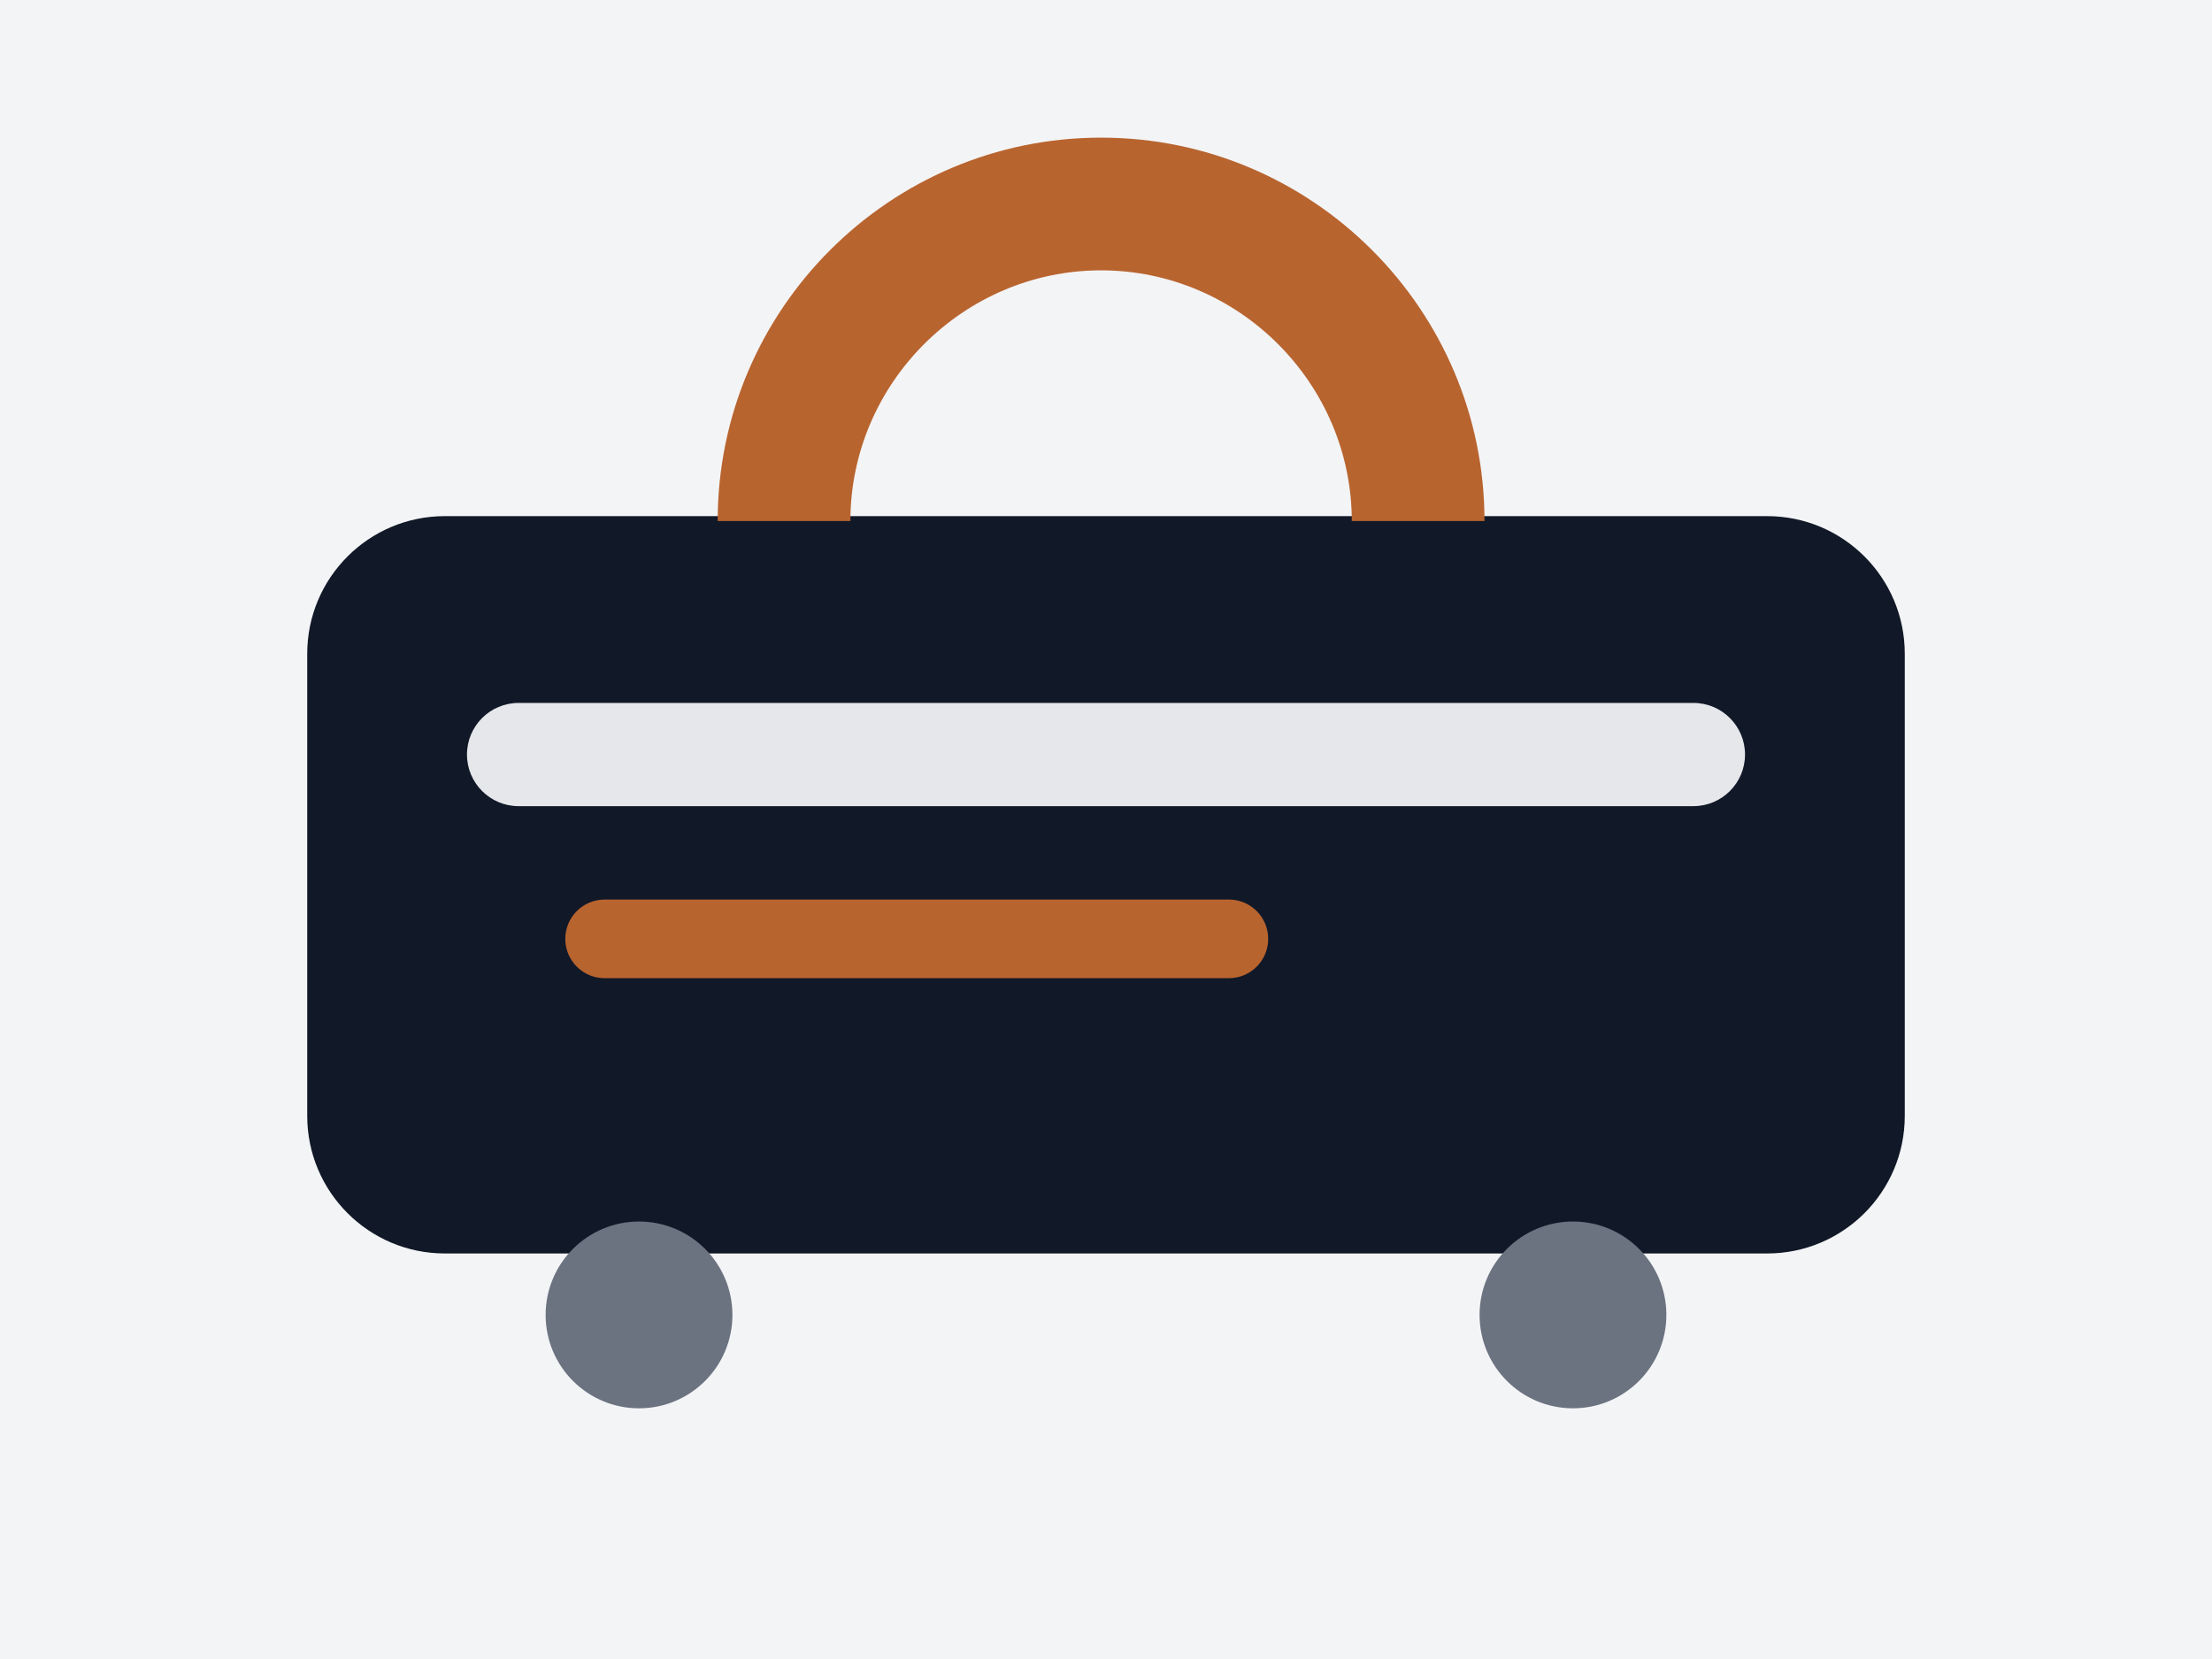
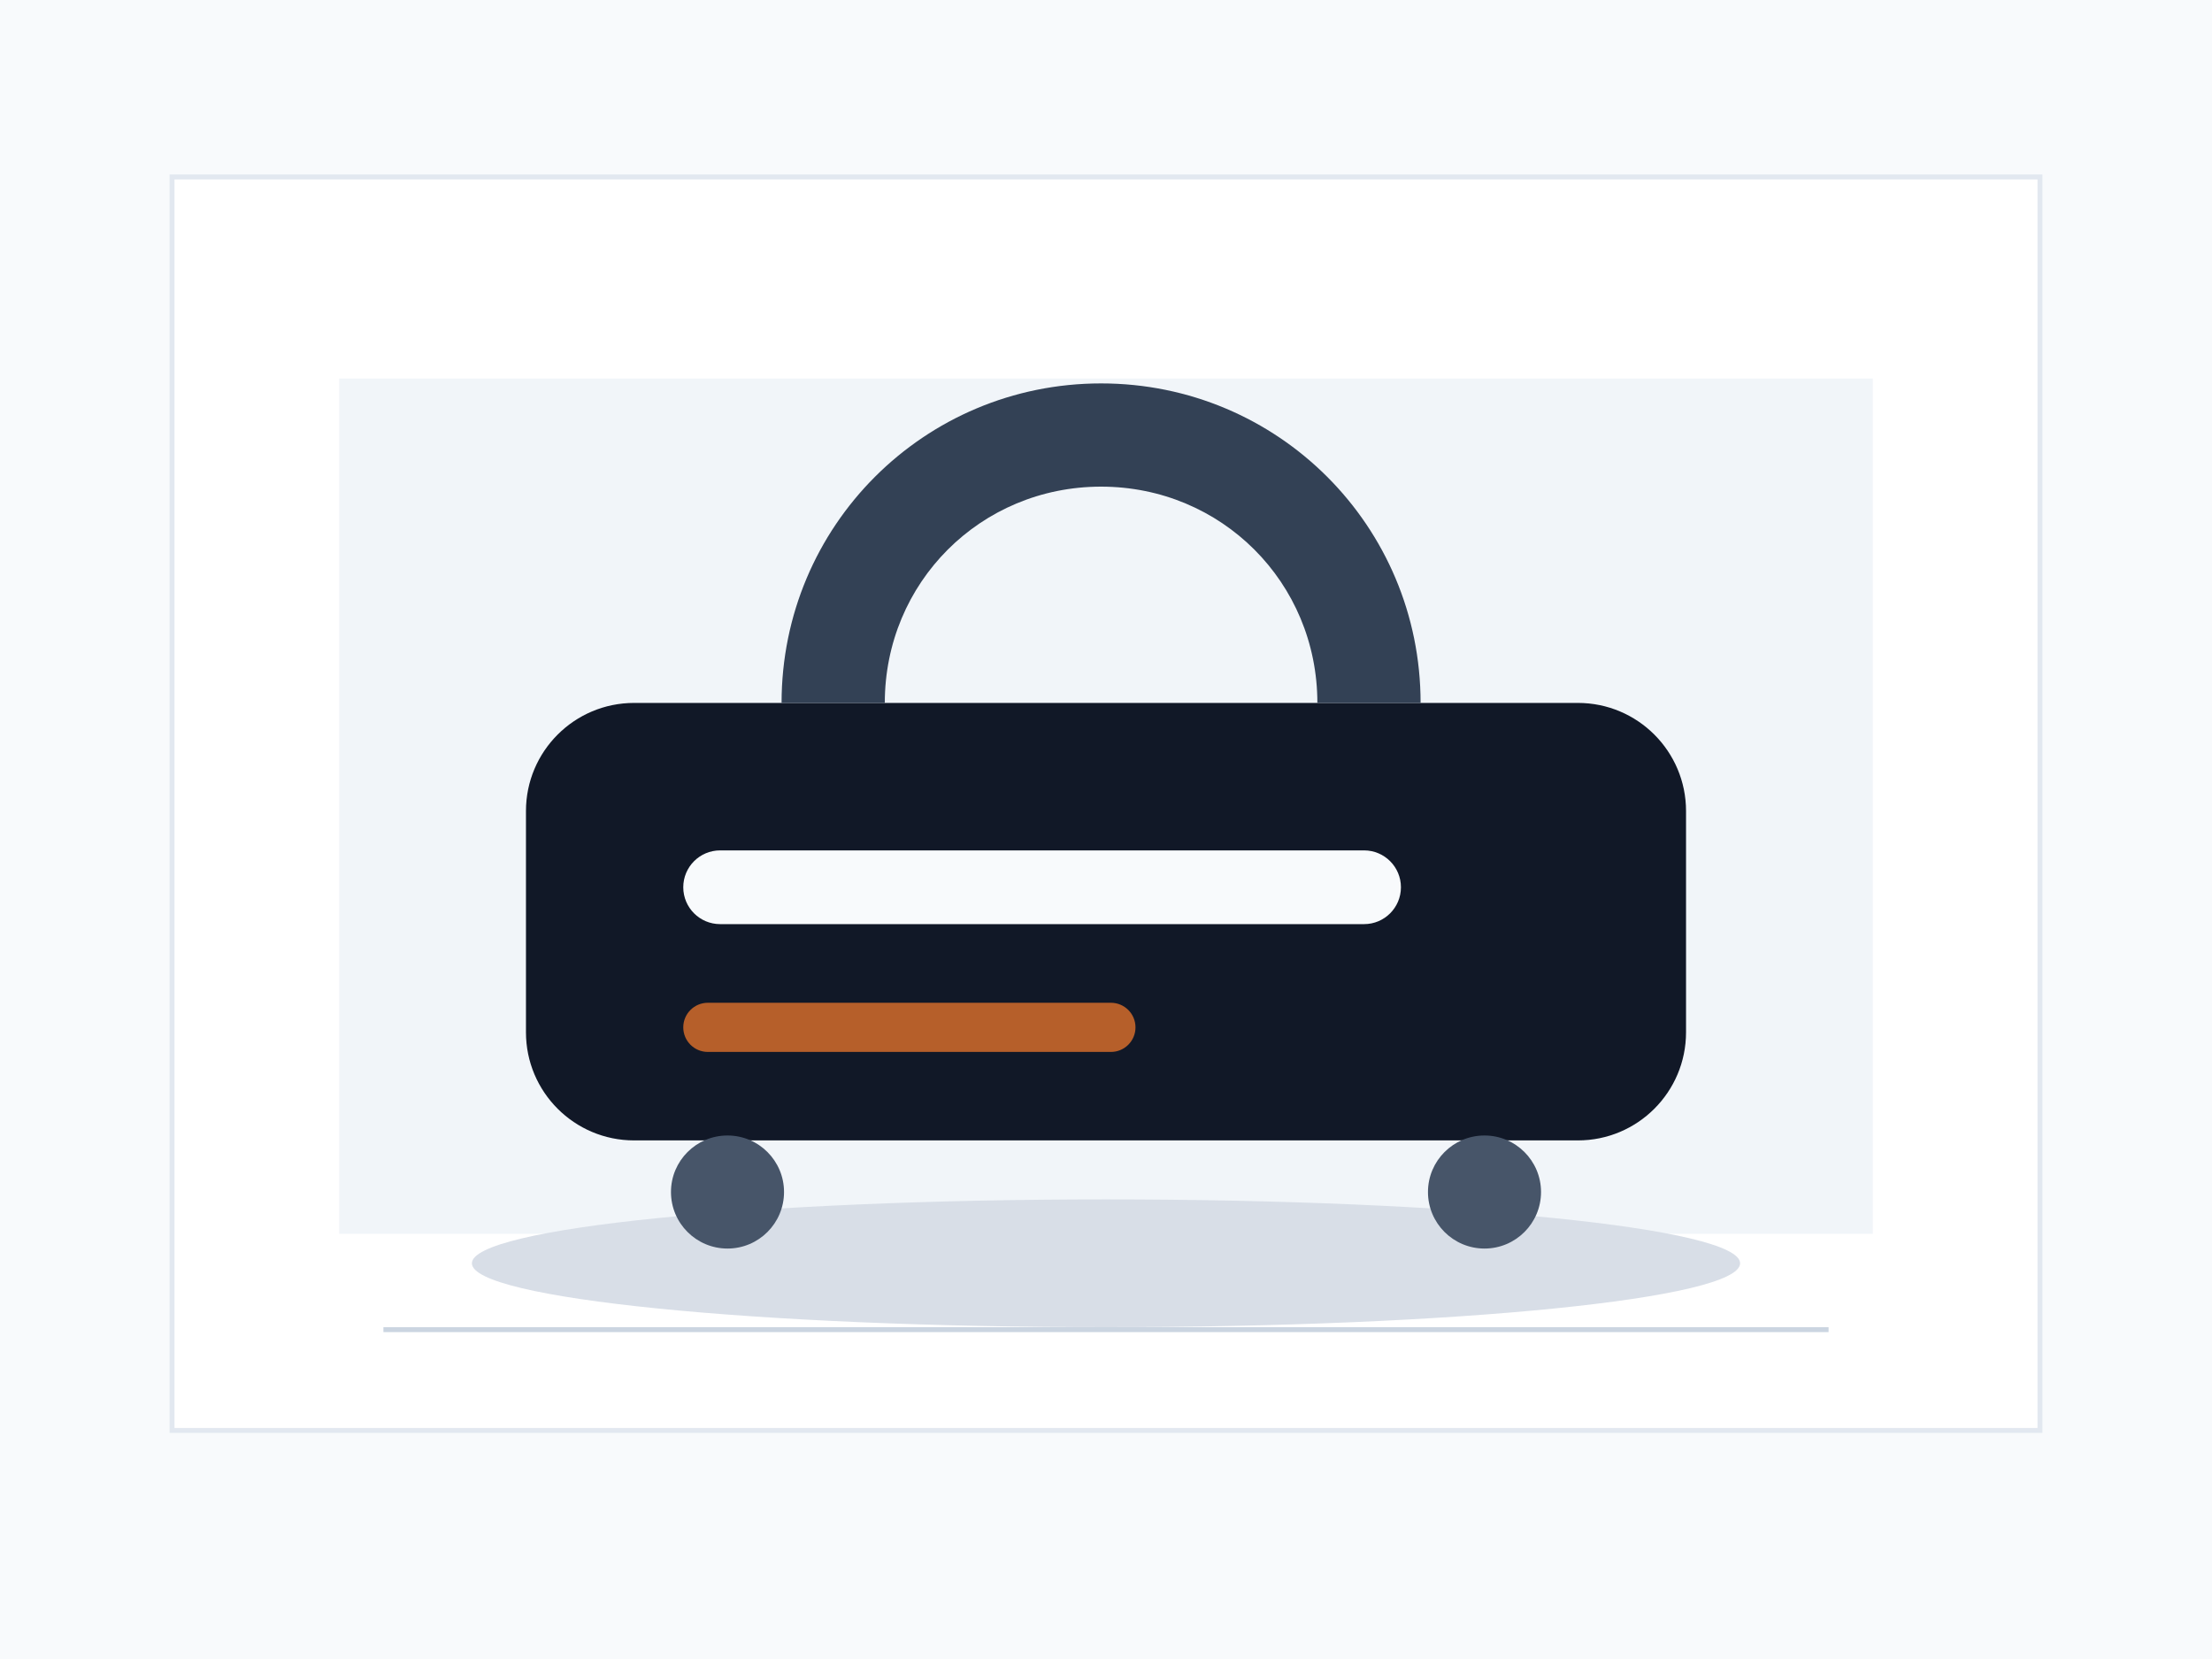
<svg xmlns="http://www.w3.org/2000/svg" width="900" height="675" viewBox="0 0 900 675" fill="none">
-   <rect width="900" height="675" fill="#f3f4f6" />
-   <rect x="125" y="210" width="650" height="300" rx="56" fill="#111827" />
-   <path d="M292 212c0-86 70-156 156-156s156 70 156 156h-54c0-56-46-102-102-102s-102 46-102 102h-54Z" fill="#b8642f" />
-   <rect x="190" y="286" width="520" height="42" rx="21" fill="#e5e7eb" />
-   <rect x="230" y="366" width="286" height="32" rx="16" fill="#b8642f" />
-   <circle cx="260" cy="535" r="38" fill="#6b7280" />
-   <circle cx="640" cy="535" r="38" fill="#6b7280" />
+   <rect width="900" height="675" fill="#f8fafc" />
+   <rect x="70" y="72" width="760" height="510" fill="#ffffff" stroke="#e2e8f0" stroke-width="2" />
+   <rect x="138" y="154" width="624" height="348" fill="#f1f5f9" />
+   <ellipse cx="450" cy="514" rx="258" ry="26" fill="#d8dee7" />
+   <rect x="214" y="286" width="472" height="178" rx="44" fill="#111827" />
+   <path d="M318 286c0-72 58-130 130-130s130 58 130 130h-42c0-49-39-88-88-88s-88 39-88 88h-42Z" fill="#334155" />
+   <rect x="278" y="346" width="292" height="30" rx="15" fill="#f8fafc" />
+   <rect x="278" y="408" width="184" height="20" rx="10" fill="#b65f2a" />
+   <circle cx="296" cy="485" r="23" fill="#475569" />
+   <circle cx="604" cy="485" r="23" fill="#475569" />
+   <rect x="156" y="540" width="588" height="2" fill="#cbd5e1" />
</svg>
